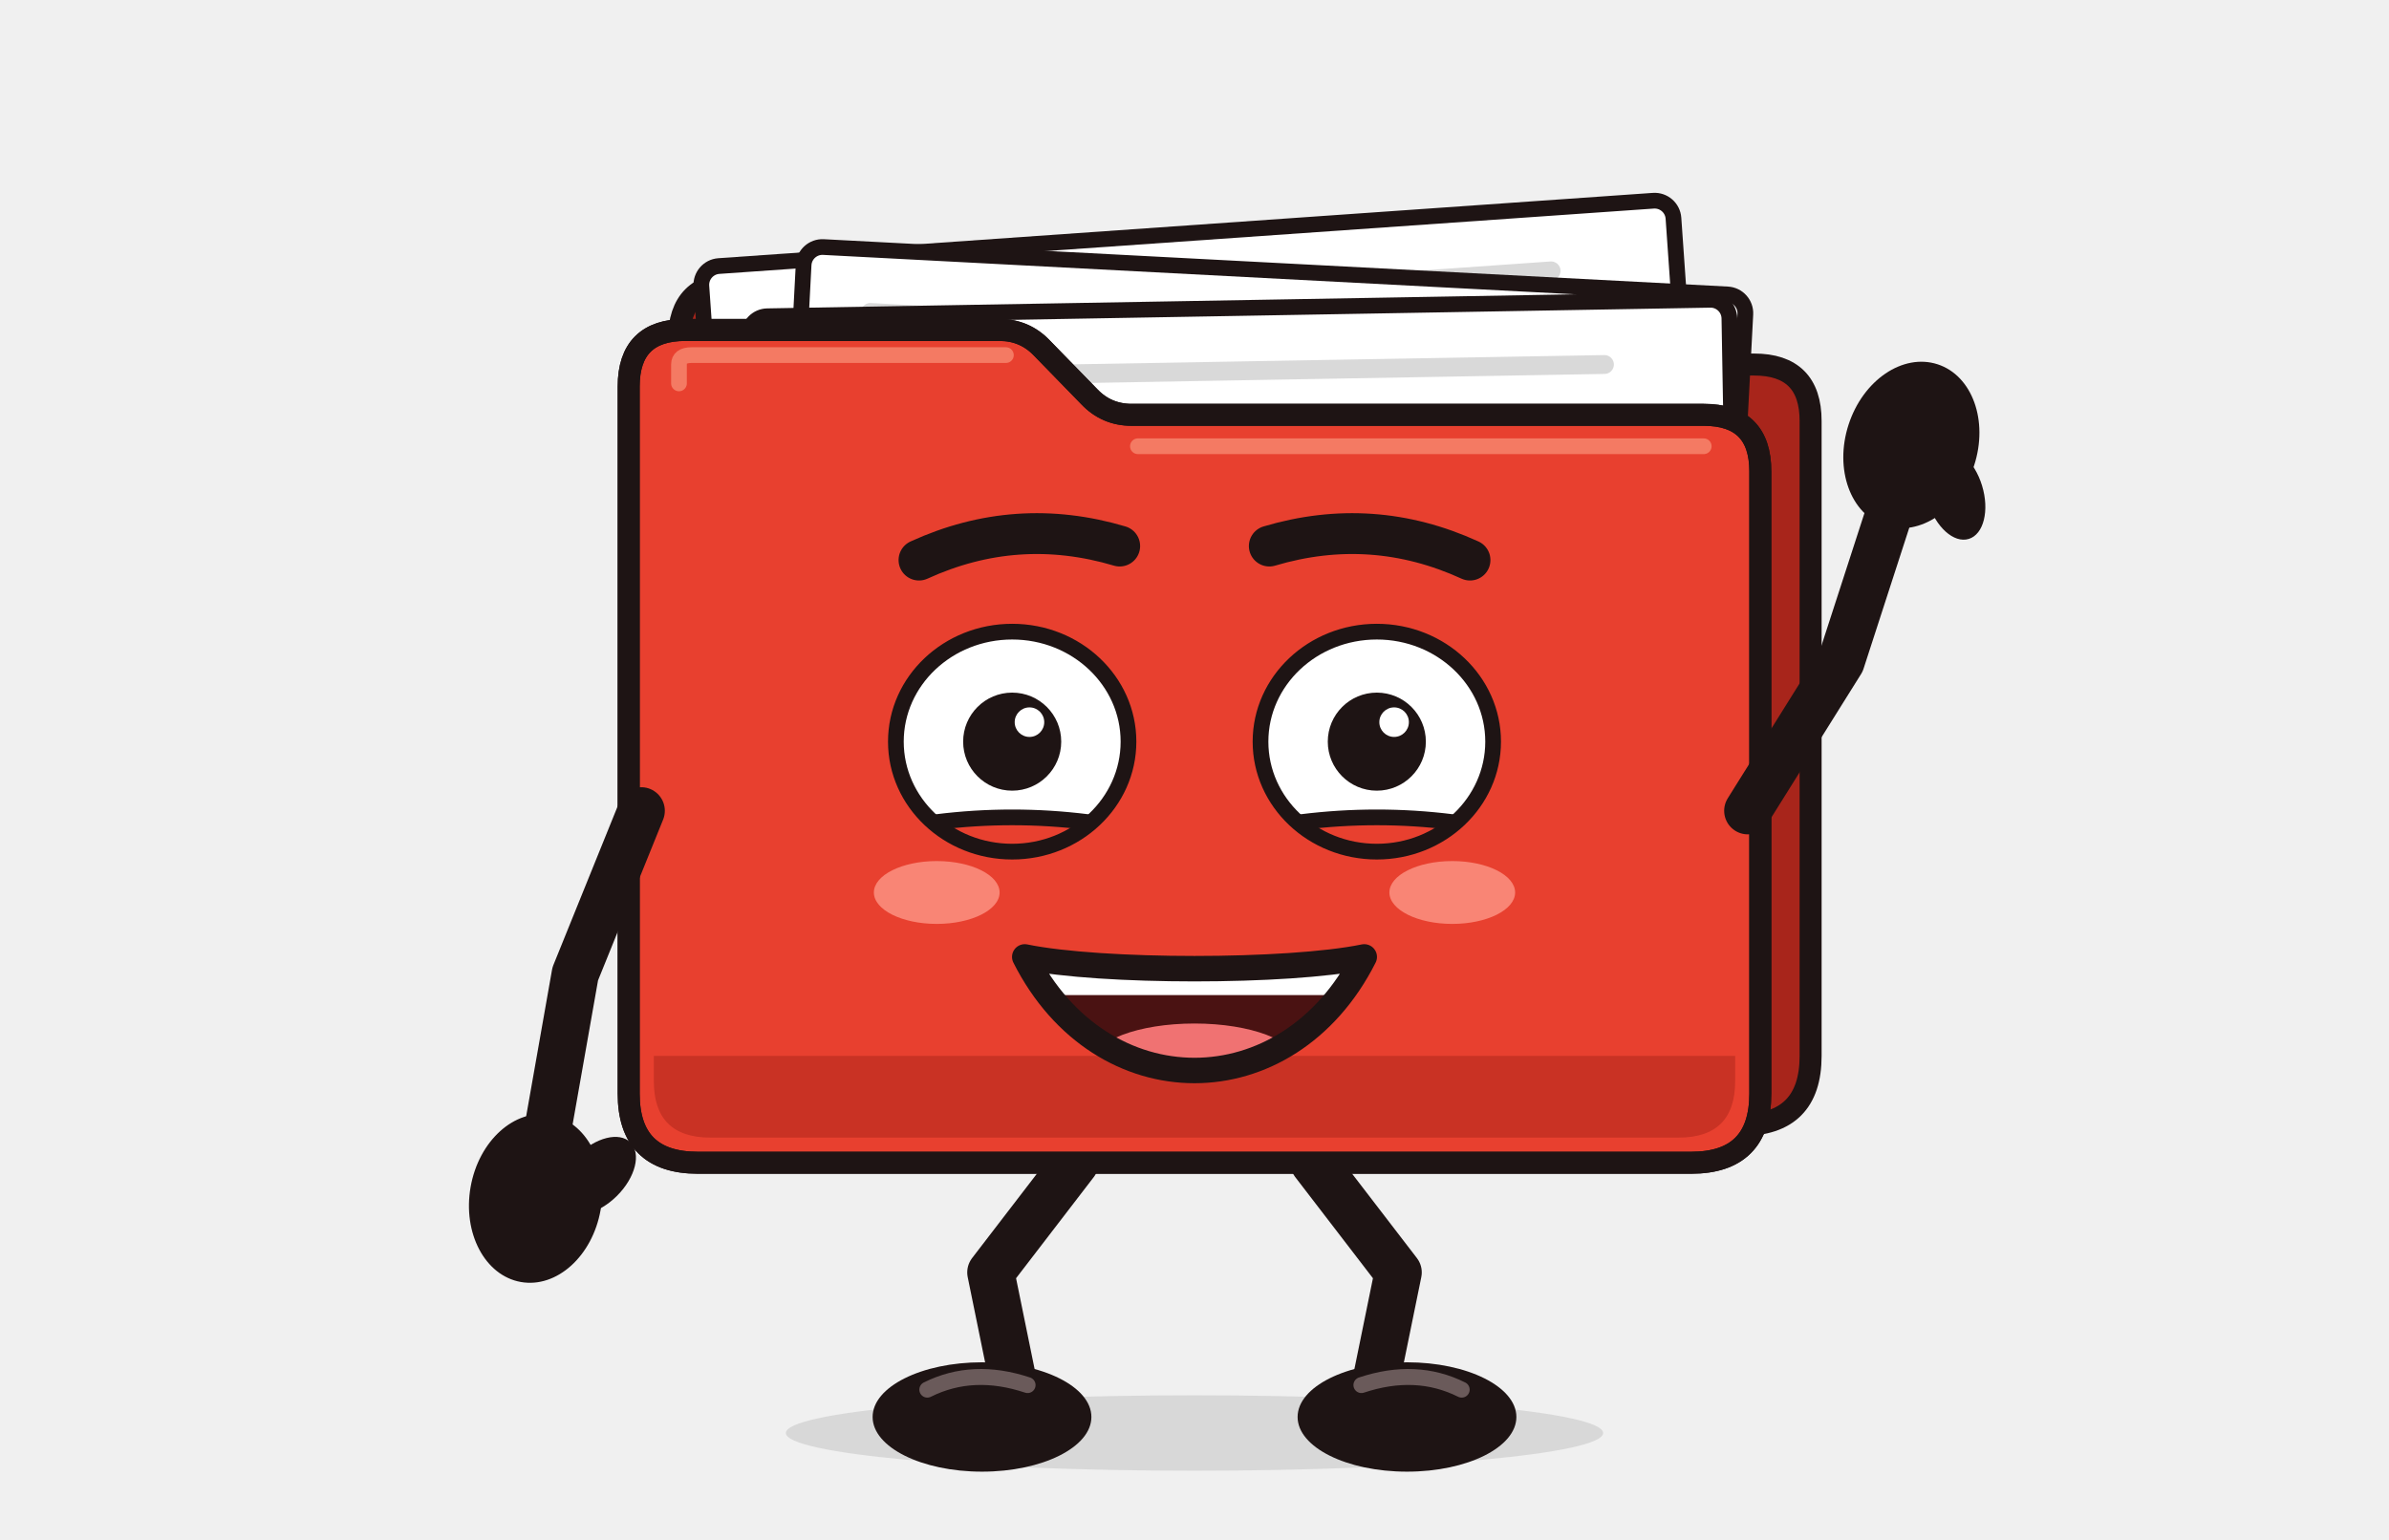
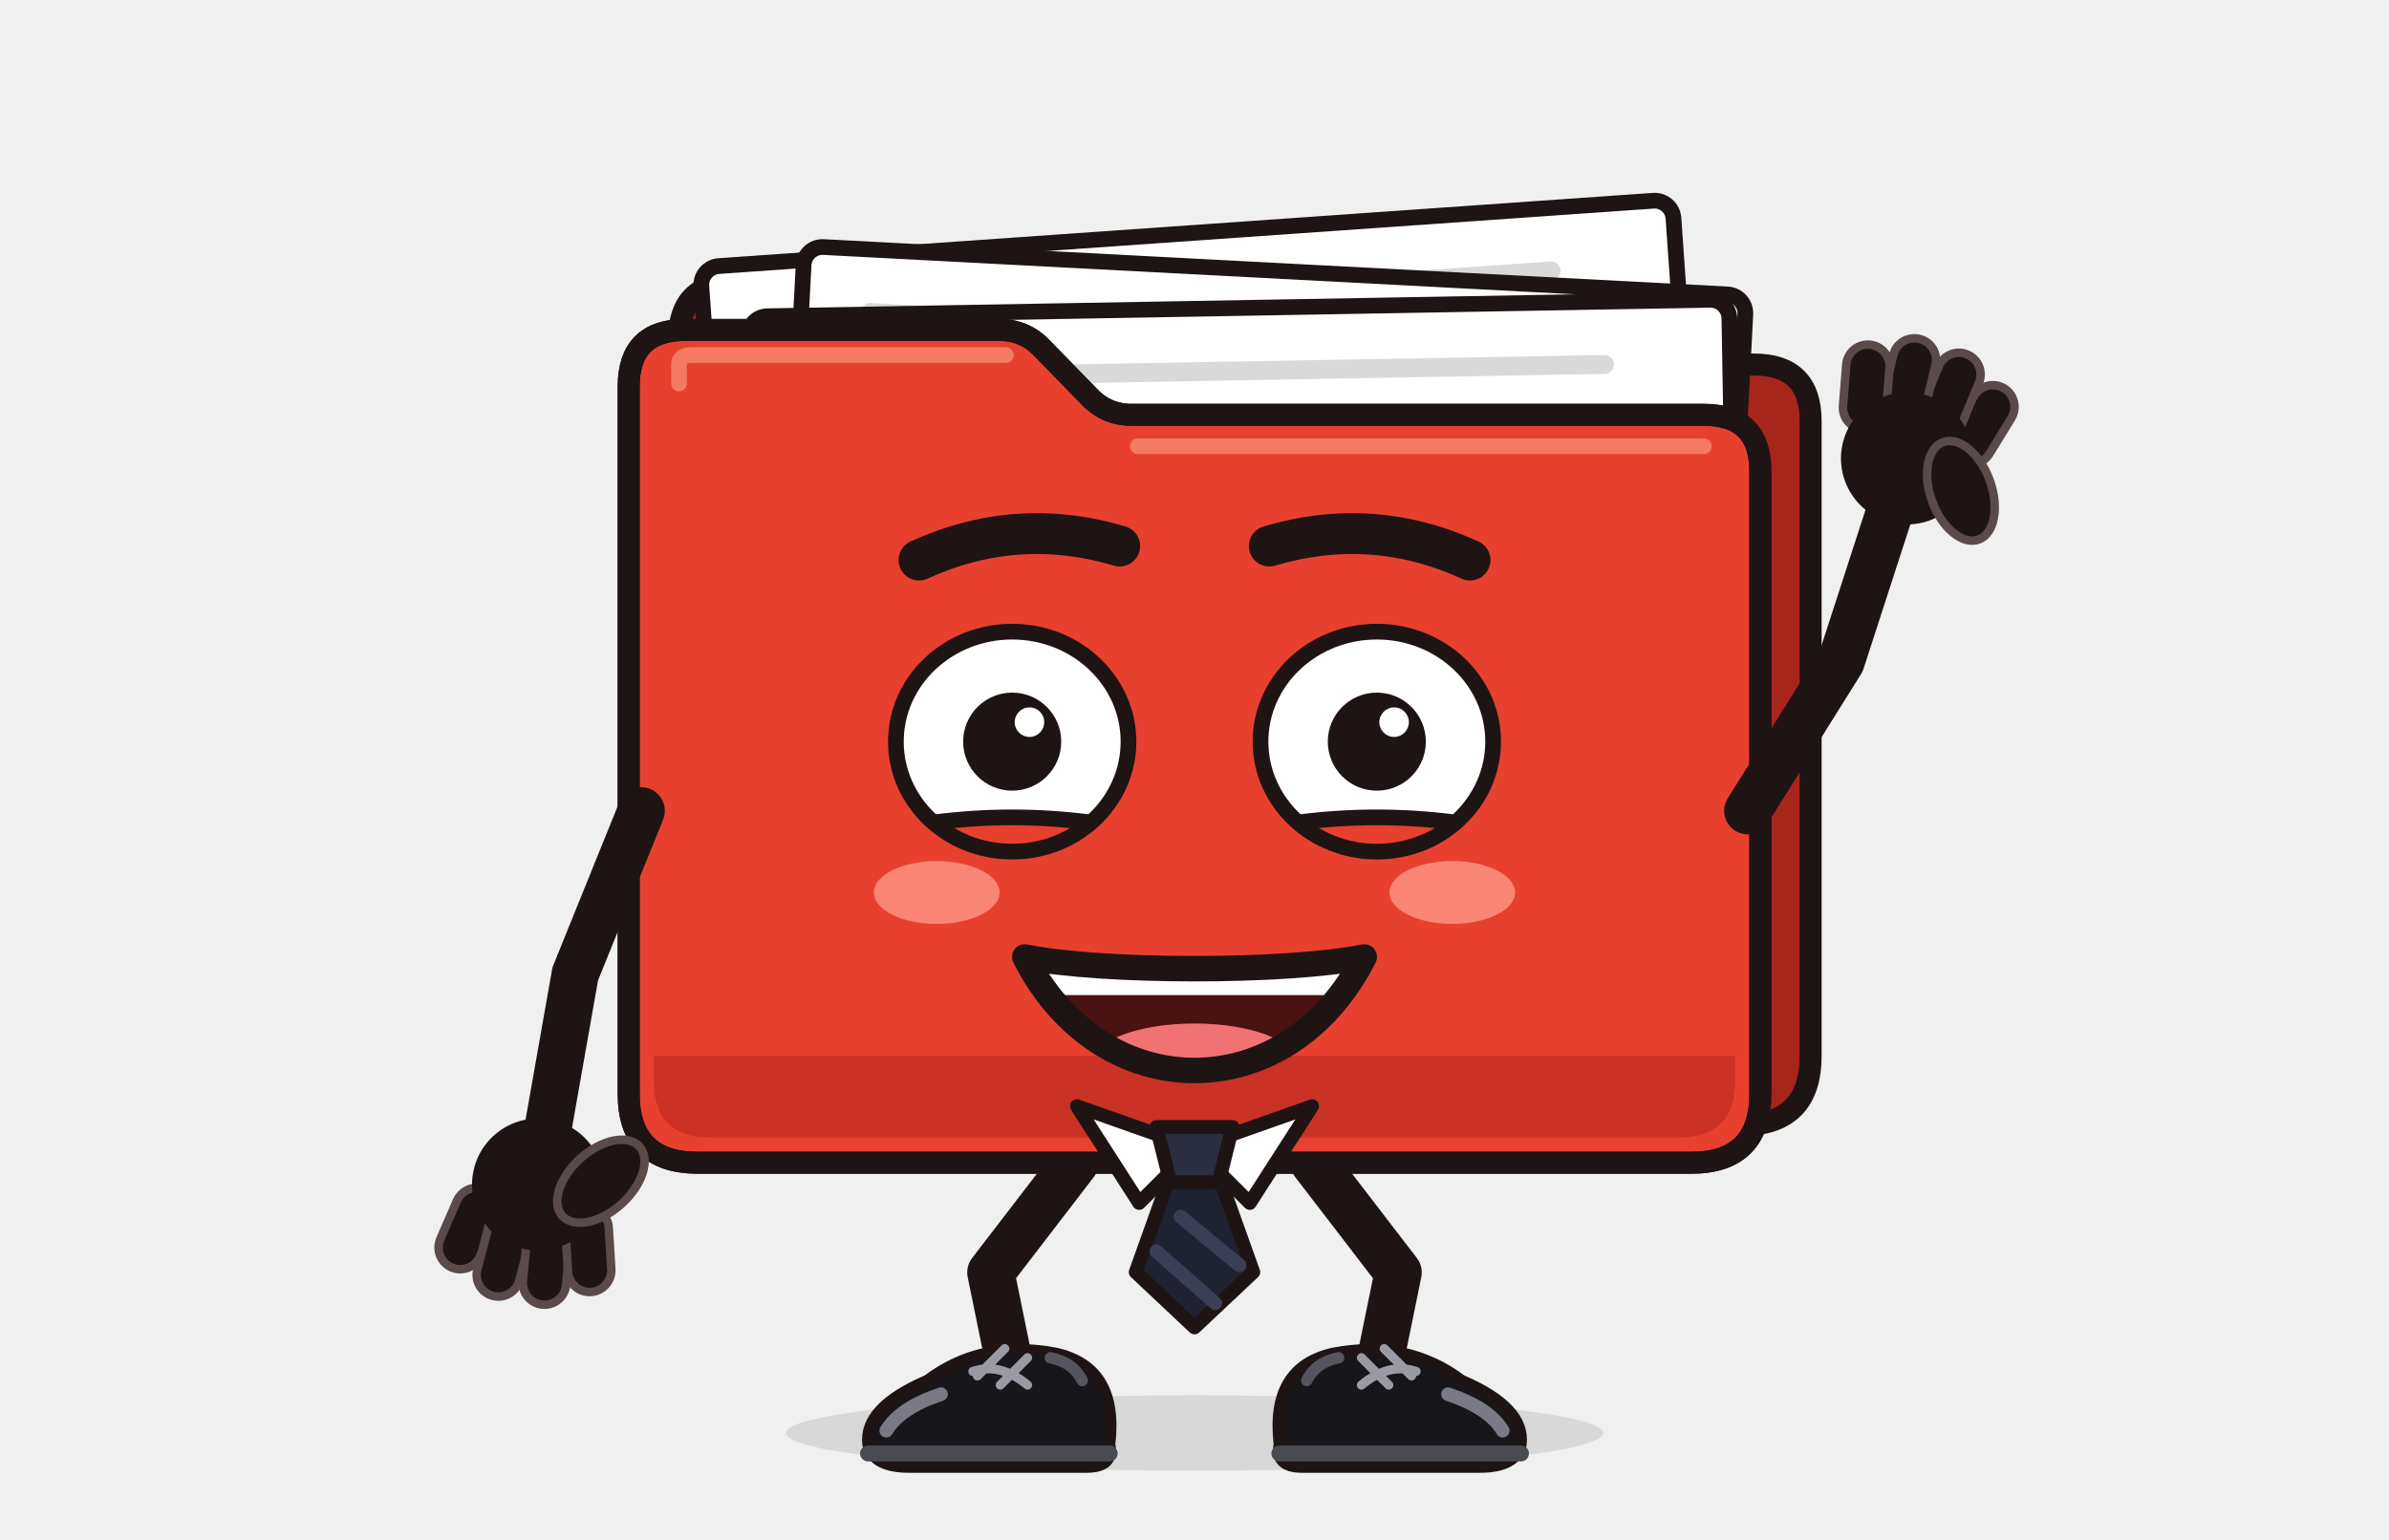
<svg xmlns="http://www.w3.org/2000/svg" viewBox="-80 100 760 490" width="760" height="490">
  <ellipse cx="300" cy="556" rx="130" ry="12" fill="#000" opacity="0.1" />
  <path d="M262 470 L235.2 504.9 L244 548" fill="none" stroke="#1E1414" stroke-width="15" stroke-linejoin="round" stroke-linecap="round" />
  <g transform="translate(244 548) rotate(0) scale(1.45)">
-     <ellipse cx="-8" cy="2" rx="24" ry="12" fill="#1E1414" />
-     <path d="M2 -5 Q-10 -9 -20 -4" stroke="#6a5a5a" stroke-width="3.5" fill="none" stroke-linecap="round" />
+     <g transform="scale(-1 1)">
+       <path d="M-20 8 Q-22 -9 -8 -12 Q8 -15 20 -6 Q34 0 33 8 Q32 13 24 13 H-15 Q-21 13 -20 8 Z" fill="#17171B" stroke="#1E1414" stroke-width="2.5" />
+       <path d="M-20 10 H33" stroke="#4a4a52" stroke-width="3.5" stroke-linecap="round" />
+       <path d="M-2 -11 L4 -5 M3 -13 L9 -7 M-2 -5 Q4 -10 10 -8" stroke="#9a9aa4" stroke-width="2" fill="none" stroke-linecap="round" />
+       <path d="M17 -3 Q26 0 29 5" stroke="#7a7a86" stroke-width="3" fill="none" stroke-linecap="round" />
+       <path d="M-14 -6 Q-12 -10 -7 -11" stroke="#55555f" stroke-width="2.5" fill="none" stroke-linecap="round" />
+     </g>
  </g>
  <path d="M338 470 L364.8 504.9 L356 548" fill="none" stroke="#1E1414" stroke-width="15" stroke-linejoin="round" stroke-linecap="round" />
  <g transform="translate(356 548) rotate(0) scale(1.45)">
-     <ellipse cx="8" cy="2" rx="24" ry="12" fill="#1E1414" />
-     <path d="M-2 -5 Q10 -9 20 -4" stroke="#6a5a5a" stroke-width="3.5" fill="none" stroke-linecap="round" />
+     <g transform="scale(1 1)">
+       <path d="M-20 8 Q-22 -9 -8 -12 Q8 -15 20 -6 Q34 0 33 8 Q32 13 24 13 H-15 Q-21 13 -20 8 Z" fill="#17171B" stroke="#1E1414" stroke-width="2.5" />
+       <path d="M-20 10 H33" stroke="#4a4a52" stroke-width="3.5" stroke-linecap="round" />
+       <path d="M-2 -11 L4 -5 M3 -13 L9 -7 M-2 -5 Q4 -10 10 -8" stroke="#9a9aa4" stroke-width="2" fill="none" stroke-linecap="round" />
+       <path d="M17 -3 Q26 0 29 5" stroke="#7a7a86" stroke-width="3" fill="none" stroke-linecap="round" />
+       <path d="M-14 -6 Q-12 -10 -7 -11" stroke="#55555f" stroke-width="2.5" fill="none" stroke-linecap="round" />
+     </g>
  </g>
  <g transform="translate(0 40) rotate(0 300 430) translate(300 430) scale(1 1) translate(-300 -430)">
    <path d="M136 168Q136 150 154 150L254 150Q262 150 267.7 155.7L282.3 170.3Q288 176 296 176L478 176Q496 176 496 194L496 396Q496 418 474 418L158 418Q136 418 136 396Z" fill="#A8251B" stroke="#1E1414" stroke-width="7" stroke-linejoin="round" stroke-linecap="round" />
    <g transform="translate(0 0)">
      <g transform="rotate(-4 305 244)">
        <rect x="150" y="134" width="310" height="220" rx="6" fill="#FFFFFF" stroke="#1E1414" stroke-width="5" stroke-linejoin="round" stroke-linecap="round" />
        <path d="M172 154 H420 M172 170 H390" stroke="#D9D9D9" stroke-width="6" stroke-linecap="round" />
      </g>
    </g>
    <g transform="translate(0 0)">
      <g transform="rotate(3 320 256)">
        <rect x="170" y="146" width="300" height="220" rx="6" fill="#FFFFFF" stroke="#1E1414" stroke-width="5" stroke-linejoin="round" stroke-linecap="round" />
        <path d="M192 166 H430 M192 182 H400" stroke="#D9D9D9" stroke-width="6" stroke-linecap="round" />
      </g>
    </g>
    <g transform="rotate(-1 316 268)">
      <rect x="160" y="158" width="312" height="220" rx="6" fill="#FFFFFF" stroke="#1E1414" stroke-width="5" stroke-linejoin="round" stroke-linecap="round" />
      <path d="M182 178 H432 M182 194 H402" stroke="#D9D9D9" stroke-width="6" stroke-linecap="round" />
    </g>
    <path d="M120 183Q120 165 138 165L238 165Q246 165 251.5 170.8L266.5 186.2Q272 192 280 192L462 192Q480 192 480 210L480 408Q480 430 458 430L142 430Q120 430 120 408Z" fill="#E8402F" stroke="#1E1414" stroke-width="7" stroke-linejoin="round" stroke-linecap="round" />
    <path d="M128 404 Q128 422 146 422 H454 Q472 422 472 404 V396 H128 Z" fill="#C93224" />
    <path d="M136 182 V176 Q136 173 140 173 H240 M282 202 H462" stroke="#F47A63" stroke-width="5" stroke-linecap="round" fill="none" />
    <path d="M120 183Q120 165 138 165L238 165Q246 165 251.5 170.8L266.5 186.2Q272 192 280 192L462 192Q480 192 480 210L480 408Q480 430 458 430L142 430Q120 430 120 408Z" fill="none" stroke="#1E1414" stroke-width="7" stroke-linejoin="round" stroke-linecap="round" />
+     <g id="kravat" transform="translate(0 12) translate(300 400) scale(1.1) translate(-300 -400)">
+       <path d="M266 400 L300 412 L284 428 Z" fill="#fff" stroke="#1E1414" stroke-width="4" stroke-linejoin="round" />
+       <path d="M334 400 L300 412 L316 428 Z" fill="#fff" stroke="#1E1414" stroke-width="4" stroke-linejoin="round" />
+       <path d="M293 420 L307 420 L317 448 L300 464 L283 448 Z" fill="#1F2230" stroke="#1E1414" stroke-width="4" stroke-linejoin="round" />
+       <path d="M296 432 L313 446 M289 442 L306 457" stroke="#3A3F55" stroke-width="4" stroke-linecap="round" />
+       <path d="M289 406 L311 406 L307 422 L293 422 Z" fill="#2A2E40" stroke="#1E1414" stroke-width="4" stroke-linejoin="round" />
+     </g>
    <g id="face">
      <path transform="translate(244 232) rotate(-4)" d="M-32 4 Q0 -8 32 4" fill="none" stroke="#1E1414" stroke-width="13" stroke-linecap="round" />
      <path transform="translate(356 232) rotate(4)" d="M-32 4 Q0 -8 32 4" fill="none" stroke="#1E1414" stroke-width="13" stroke-linecap="round" />
      <clipPath id="pmutlucl">
        <ellipse cx="242" cy="296" rx="37" ry="35" />
      </clipPath>
      <ellipse cx="242" cy="296" rx="37" ry="35" fill="#fff" />
      <g clip-path="url(#pmutlucl)">
        <circle cx="242" cy="296" r="15.6" fill="#1E1414" />
        <circle cx="247.5" cy="289.8" r="4.7" fill="#fff" />
        <rect x="194" y="321.1" width="96" height="70" fill="#E8402F" />
        <path d="M194 326.1 Q242 314.1 290 326.1" fill="none" stroke="#1E1414" stroke-width="5" />
      </g>
      <ellipse cx="242" cy="296" rx="37" ry="35" fill="none" stroke="#1E1414" stroke-width="5" />
      <clipPath id="pmutlucr">
        <ellipse cx="358" cy="296" rx="37" ry="35" />
      </clipPath>
      <ellipse cx="358" cy="296" rx="37" ry="35" fill="#fff" />
      <g clip-path="url(#pmutlucr)">
        <circle cx="358" cy="296" r="15.6" fill="#1E1414" />
        <circle cx="363.5" cy="289.8" r="4.7" fill="#fff" />
        <rect x="310" y="321.1" width="96" height="70" fill="#E8402F" />
        <path d="M310 326.1 Q358 314.1 406 326.1" fill="none" stroke="#1E1414" stroke-width="5" />
      </g>
      <ellipse cx="358" cy="296" rx="37" ry="35" fill="none" stroke="#1E1414" stroke-width="5" />
      <g transform="translate(300 378) scale(1.35) translate(-300 -366)">
        <clipPath id="pmutlum">
          <path d="M260 356 C278 359.7 322 359.7 340 356 C322 391.7 278 391.7 260 356Z" />
        </clipPath>
        <path d="M260 356 C278 359.7 322 359.7 340 356 C322 391.7 278 391.7 260 356Z" fill="#4A1212" />
        <g clip-path="url(#pmutlum)">
          <ellipse cx="300" cy="380.8" rx="24" ry="9.1" fill="#F07272" />
          <rect x="255" y="342.8" width="90" height="22.2" fill="#FFFFFF" />
        </g>
        <path d="M260 356 C278 359.7 322 359.7 340 356 C322 391.7 278 391.7 260 356Z" fill="none" stroke="#1E1414" stroke-width="6" stroke-linejoin="round" />
      </g>
    </g>
    <path d="M124 318 L103 369.9 L94.3 419.2" fill="none" stroke="#1E1414" stroke-width="15" stroke-linejoin="round" stroke-linecap="round" />
    <g transform="translate(94.3 419.2) rotate(10) scale(1.5)">
-       <ellipse cx="0" cy="15" rx="14" ry="18" fill="#1E1414" />
-       <ellipse cx="12" cy="8" rx="6" ry="10" fill="#1E1414" transform="rotate(35 12 8)" />
+       <rect x="-4.6" y="0" width="9.2" height="18" rx="4.6" fill="#1E1414" stroke="#5a4a4a" stroke-width="1.8" transform="translate(-10.8 15) rotate(13.5)" />
+       <rect x="-4.6" y="0" width="9.2" height="22" rx="4.6" fill="#1E1414" stroke="#5a4a4a" stroke-width="1.8" transform="translate(-3.6 15) rotate(4.5)" />
+       <rect x="-4.6" y="0" width="9.2" height="22" rx="4.6" fill="#1E1414" stroke="#5a4a4a" stroke-width="1.8" transform="translate(3.6 15) rotate(-4.5)" />
+       <rect x="-4.6" y="0" width="9.2" height="18" rx="4.6" fill="#1E1414" stroke="#5a4a4a" stroke-width="1.8" transform="translate(10.8 15) rotate(-13.5)" />
+       <circle cx="0" cy="12" r="14" fill="#1E1414" />
+       <ellipse cx="13" cy="9" rx="6.5" ry="11" fill="#1E1414" stroke="#5a4a4a" stroke-width="1.8" transform="rotate(38 13 9)" />
    </g>
    <path d="M476 318 L505.7 270.5 L521.1 223" fill="none" stroke="#1E1414" stroke-width="15" stroke-linejoin="round" stroke-linecap="round" />
    <g transform="translate(521.1 223) rotate(-162) scale(1.5)">
-       <ellipse cx="0" cy="15" rx="14" ry="18" fill="#1E1414" />
-       <ellipse cx="-12" cy="8" rx="6" ry="10" fill="#1E1414" transform="rotate(-35 -12 8)" />
+       <rect x="-4.6" y="0" width="9.2" height="18" rx="4.6" fill="#1E1414" stroke="#5a4a4a" stroke-width="1.8" transform="translate(-10.8 15) rotate(13.5)" />
+       <rect x="-4.6" y="0" width="9.2" height="22" rx="4.6" fill="#1E1414" stroke="#5a4a4a" stroke-width="1.8" transform="translate(-3.6 15) rotate(4.5)" />
+       <rect x="-4.6" y="0" width="9.2" height="22" rx="4.6" fill="#1E1414" stroke="#5a4a4a" stroke-width="1.8" transform="translate(3.6 15) rotate(-4.5)" />
+       <rect x="-4.6" y="0" width="9.2" height="18" rx="4.6" fill="#1E1414" stroke="#5a4a4a" stroke-width="1.8" transform="translate(10.8 15) rotate(-13.5)" />
+       <circle cx="0" cy="12" r="14" fill="#1E1414" />
+       <ellipse cx="-13" cy="9" rx="6.5" ry="11" fill="#1E1414" stroke="#5a4a4a" stroke-width="1.8" transform="rotate(-38 -13 9)" />
    </g>
  </g>
  <g transform="translate(0 40)">
    <g opacity="0.75">
      <ellipse cx="218" cy="344" rx="20" ry="10" fill="#FF9C8C" />
      <ellipse cx="382" cy="344" rx="20" ry="10" fill="#FF9C8C" />
    </g>
  </g>
</svg>
